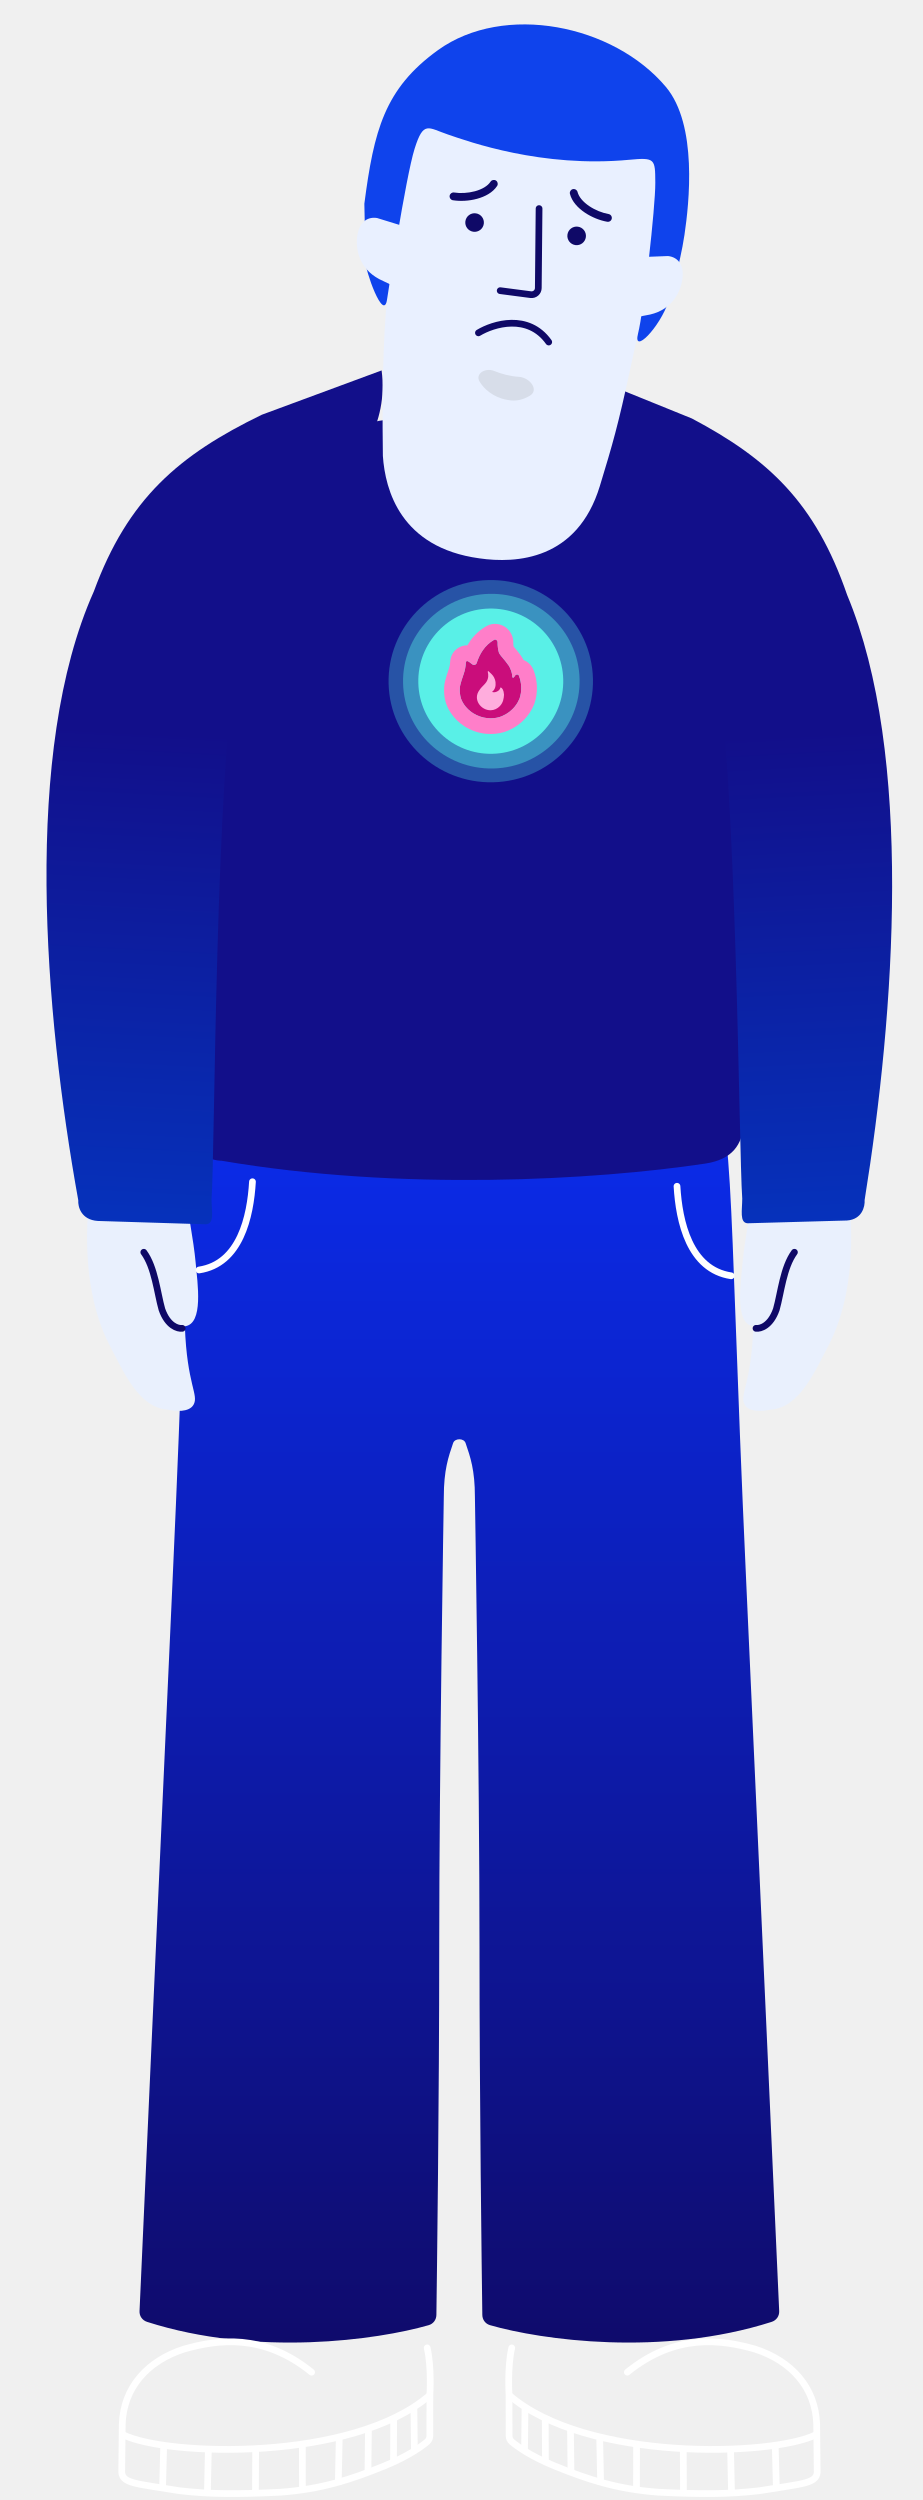
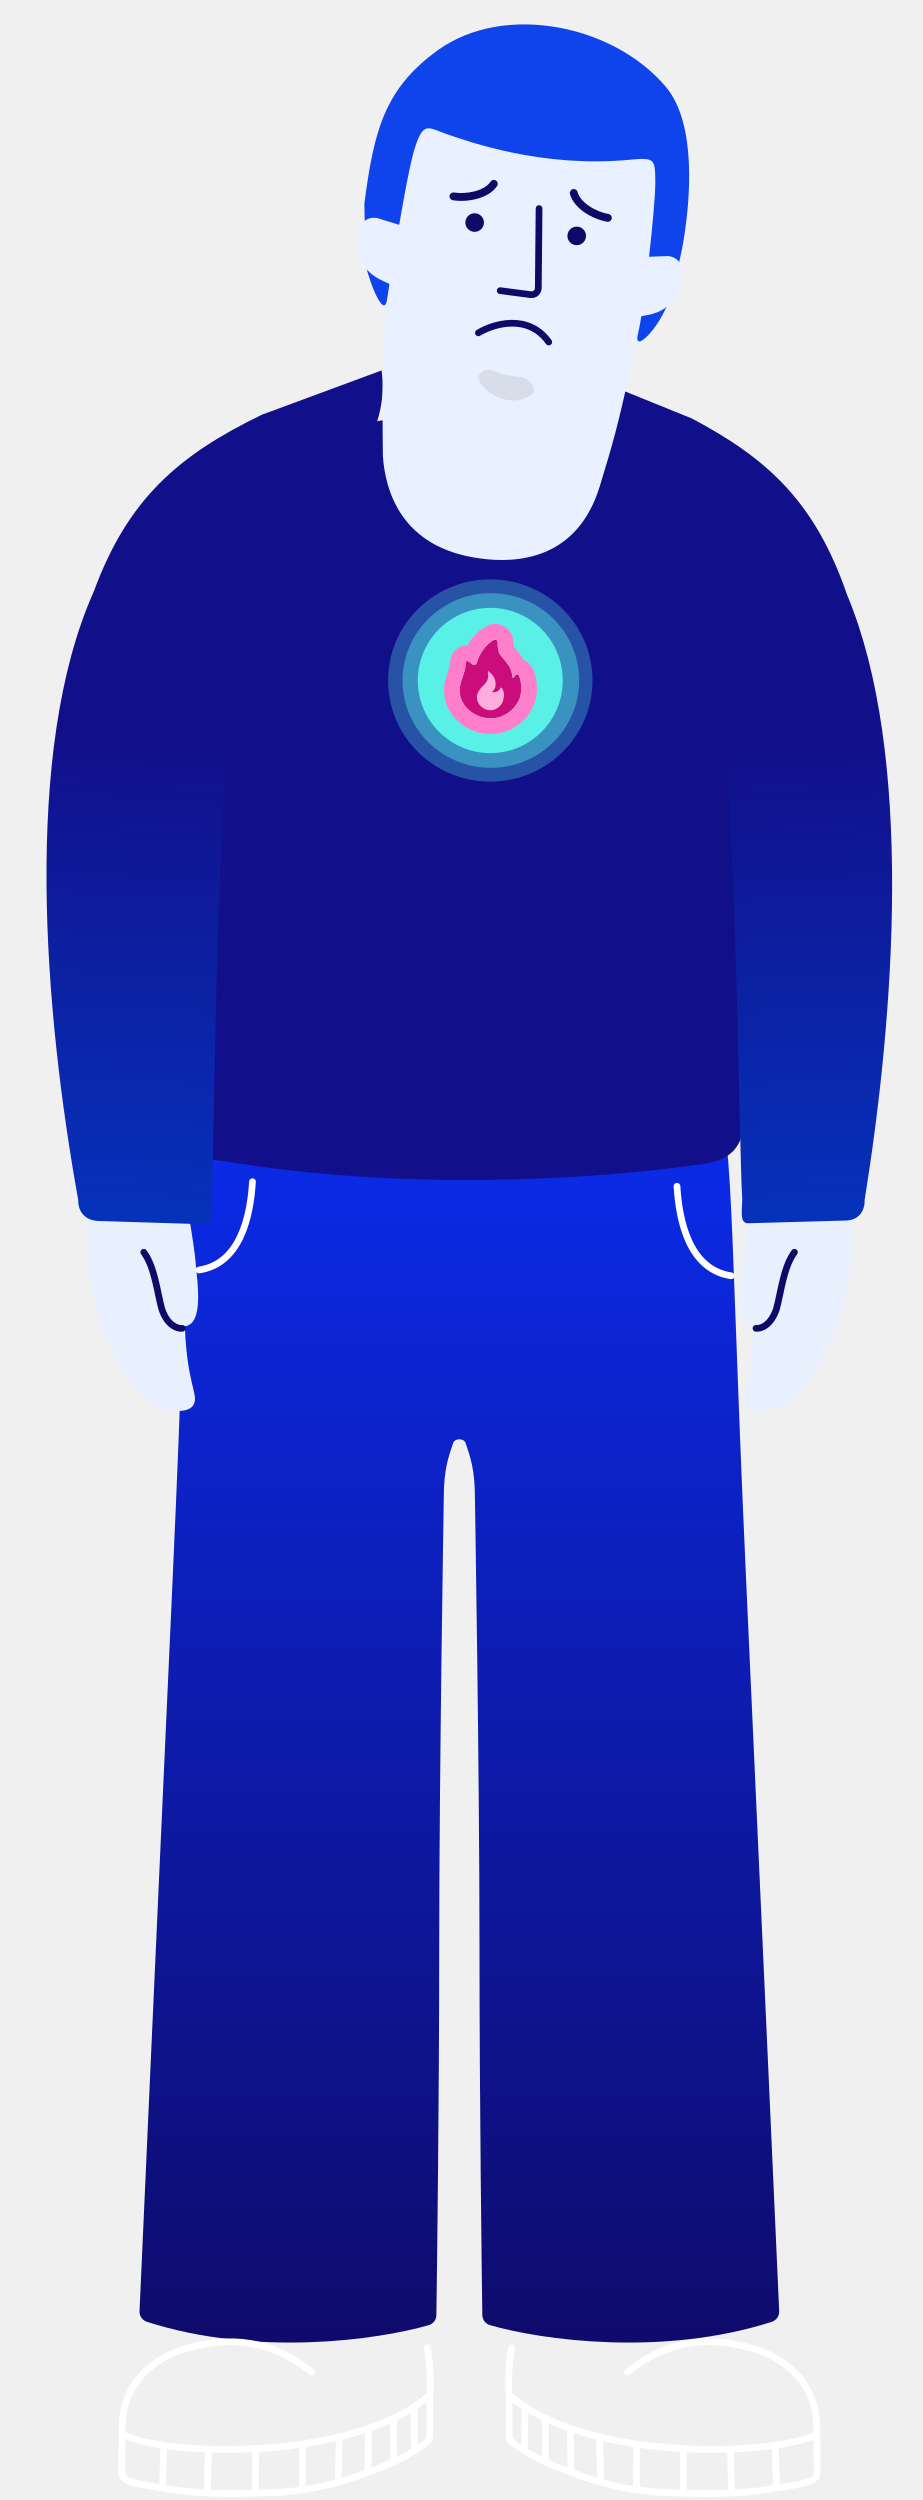
- <svg xmlns="http://www.w3.org/2000/svg" width="412" height="1116" fill="none">
-   <path fill-rule="evenodd" clip-rule="evenodd" d="M205.058 504.064c-60.017-.071-90.978-10.53-103.227-14.667-2.572-.869-4.32-1.46-5.337-1.616-4.703-.724-7.559 3.92-8.398 6.332-3.495 17.408-4.423 42.675-6.406 96.668-1.067 29.062-2.44 66.447-4.683 115.409-5.892 128.568-13.522 298.74-14.722 325.51-.099 2.21 1.275 4.12 3.384 4.79 48.909 15.66 102.824 8.07 125.71 1.46 2.046-.59 3.396-2.42 3.426-4.55.239-17.32 1.265-95.526 1.265-164.508 0-77.924 2.036-200.114 2.045-200.653v-.027c.003-11.94 2.036-17.85 4.164-24.036.775-2.253 4.782-2.253 5.557 0 2.129 6.186 4.162 12.096 4.165 24.036v.027c.009.539 2.044 122.729 2.044 200.653 0 68.982 1.026 147.188 1.265 164.508.03 2.13 1.38 3.96 3.427 4.55 22.885 6.61 76.8 14.2 125.709-1.46 2.11-.67 3.483-2.58 3.384-4.79-1.2-26.77-8.83-196.942-14.721-325.51-2.244-48.962-3.617-86.347-4.684-115.409-1.983-53.993-2.911-79.26-6.405-96.668-.84-2.412-3.695-7.056-8.399-6.332-1.017.156-2.764.747-5.337 1.616-12.248 4.137-43.21 14.596-103.226 14.667z" fill="url(#prefix__paint0_linear_328:53)" />
-   <path d="M302.211 529.543c.93 15.805 5.581 37.189 24.185 39.978" stroke="#fff" stroke-width="3" stroke-linecap="round" />
-   <path d="M333.058 323.532c-1.331-111.8-44.992-130.196-69.824-133.609-49.283-8.819-90.073-3.674-104.308 0-61.356 17.879-68.71 51.601-73.804 127.542-3.35 49.932-10.051 142.363-2.71 184.761 2.208 12.752 11.961 15.94 16.562 15.94 80.05 13.662 166.58 8.651 215.838 1.262 12.445-1.866 16.299-8.711 17.231-17.202 4.308-39.262.536-141.829 1.015-178.694z" fill="#120F8A" />
-   <path d="M370.084 600.182c6.28-12.349 11.306-31.255 9.512-58.589l-44.138-4.002s-3.101 16.408-3.953 25.861c-.851 9.453-3.667 27.543 4.791 28.6-.926 26.231-6.344 30.603-3.87 35.013 1.979 3.529 8.348 2.95 11.284 2.22 13.272-.711 20.031-17.118 26.374-29.103z" fill="#E9F0FD" />
-   <path d="M308.871 186.819l-49.189-19.932c-5.463 47.95 48.512 67.715 59.559 124.748 9.699 52.606 10.559 222.759 12.096 243.403 0 5.101-1.301 10.796 2.365 11.033l44.36-1.237c6.795-.472 8.101-6.272 7.905-9.112 13.485-83.616 21.862-199.091-7.802-270.123-14.231-41.35-35.24-60.746-69.294-78.78z" fill="url(#prefix__paint1_linear_328:53)" />
-   <path d="M48.74 600.182c-6.28-12.349-11.307-31.255-9.513-58.589l44.138-4.002s3.102 16.408 3.953 25.861 3.667 27.543-4.791 28.6c.927 26.231 6.345 30.603 3.87 35.013-1.979 3.529-8.347 2.95-11.284 2.22-13.272-.711-20.03-17.118-26.374-29.103z" fill="#E9F0FD" />
-   <path d="M116.898 185.131l53.452-19.775c6.223 48.288-52.441 67.868-64.145 125.2-10.26 52.886-10.222 224.12-11.778 244.887.03 5.134 1.478 10.873-2.512 11.091L43.6 545.032c-7.401-.514-8.858-6.358-8.66-9.215-15.163-84.228-24.948-200.488 6.949-271.803 15.26-41.531 38.028-60.93 75.009-78.883z" fill="url(#prefix__paint2_linear_328:53)" />
-   <path d="M81.344 592.969c-1.956.257-6.509-1.077-9.074-8.469-2.094-7.434-3.113-18.733-8.08-25.495M337.48 592.969c1.955.257 6.508-1.077 9.073-8.469 2.094-7.434 3.114-18.733 8.08-25.495" stroke="#0F0967" stroke-width="3" stroke-linecap="round" />
-   <ellipse rx="45.629" ry="45.146" transform="rotate(-1.361 12910.064 -9070.45) skewX(.001)" fill="#59F0E7" fill-opacity=".3" />
-   <ellipse rx="39.407" ry="38.99" transform="rotate(-1.361 12909.934 -9080.819) skewX(.001)" fill="#59F0E7" fill-opacity=".4" />
-   <ellipse rx="32.355" ry="32.423" transform="rotate(-1.361 12910.063 -9070.408) skewX(.001)" fill="#59F0E7" />
-   <mask id="prefix__a" maskUnits="userSpaceOnUse" x="196.515" y="277.34" width="44.175" height="51.006" fill="#000">
-     <path fill="#fff" d="M196.515 277.34h44.175v51.006h-44.175z" />
-     <path d="M227.811 298.497c.915 2.079.766 3.069.893 3.696.037.188.223.374.409.328.053-.014.095-.051.141-.081.217-.144.42-.415.601-.735.422-.748 1.468-.865 1.785-.066 1.303 3.286 1.385 7.043.276 10.237-.632 1.546-2.544 5.417-7.454 7.638-1.477.785-5.585 1.952-10.205.337-4.619-1.612-7.083-4.901-8.09-7.076-.401-.852-1.115-2.748-.899-5.718.059-1.531 1.49-5.582 1.669-6.065a17.559 17.559 0 001.007-5.189c.021-.572.448-.904.946-.622.258.146.534.316.784.486.409.292.758.562 1.069.83.648.558 1.785.313 2.042-.502.669-2.118 1.562-4.009 2.681-5.63a15.171 15.171 0 015.096-4.747c.721-.409 1.595.31 1.571 1.139a15.506 15.506 0 00.583 4.577.951.951 0 00.078.193c.501.908 1.256 1.722 1.922 2.539.293.28.493.658.786.938 1.574 1.971 1.869 2.495 2.309 3.493z" />
+ <svg xmlns="http://www.w3.org/2000/svg" width="412" height="1116" viewBox="0 0 412 1116" fill="none">
+   <path fill-rule="evenodd" clip-rule="evenodd" d="M205.058 504.064C145.041 503.993 114.08 493.534 101.831 489.397C99.259 488.528 97.511 487.937 96.494 487.781C91.791 487.057 88.935 491.701 88.096 494.113C84.601 511.521 83.673 536.788 81.69 590.781C80.623 619.843 79.25 657.228 77.007 706.19C71.115 834.758 63.485 1004.93 62.285 1031.7C62.186 1033.91 63.559 1035.82 65.669 1036.49C114.578 1052.15 168.493 1044.56 191.379 1037.95C193.425 1037.36 194.775 1035.53 194.805 1033.4C195.044 1016.08 196.07 937.874 196.07 868.892C196.07 790.968 198.106 668.778 198.115 668.239C198.115 668.222 198.115 668.228 198.115 668.212C198.118 656.272 200.151 650.362 202.279 644.176C203.054 641.923 207.061 641.923 207.836 644.176C209.965 650.362 211.998 656.272 212.001 668.212C212.001 668.228 212 668.222 212.001 668.239C212.01 668.778 214.045 790.968 214.045 868.892C214.045 937.874 215.071 1016.08 215.31 1033.4C215.34 1035.53 216.69 1037.36 218.737 1037.95C241.622 1044.56 295.537 1052.15 344.446 1036.49C346.556 1035.82 347.929 1033.91 347.83 1031.7C346.63 1004.93 339 834.758 333.109 706.19C330.865 657.228 329.492 619.843 328.425 590.781C326.442 536.788 325.514 511.521 322.02 494.113C321.18 491.701 318.325 487.057 313.621 487.781C312.604 487.937 310.857 488.528 308.284 489.397C296.036 493.534 265.074 503.993 205.058 504.064Z" fill="url(#paint0_linear_1259_4300)" />
+   <path d="M302.211 529.543C303.141 545.348 307.792 566.732 326.396 569.521" stroke="white" stroke-width="3" stroke-linecap="round" />
+   <path d="M333.058 323.532C331.727 211.732 288.066 193.336 263.234 189.923C213.951 181.104 173.161 186.249 158.926 189.923C97.57 207.802 90.216 241.524 85.122 317.465C81.772 367.397 75.071 459.828 82.412 502.226C84.62 514.978 94.373 518.166 98.974 518.166C179.024 531.828 265.554 526.817 314.812 519.428C327.257 517.562 331.111 510.717 332.043 502.226C336.351 462.964 332.579 360.397 333.058 323.532Z" fill="#120F8A" />
+   <path d="M370.084 600.182C376.364 587.833 381.39 568.927 379.596 541.593L335.458 537.591C335.458 537.591 332.357 553.999 331.505 563.452C330.654 572.905 327.838 590.995 336.296 592.052C335.37 618.283 329.952 622.655 332.426 627.065C334.405 630.594 340.774 630.015 343.71 629.285C356.982 628.574 363.741 612.167 370.084 600.182Z" fill="#E9F0FD" />
+   <path d="M308.871 186.819L259.682 166.887C254.219 214.837 308.194 234.602 319.241 291.635C328.94 344.241 329.8 514.394 331.337 535.038C331.337 540.139 330.036 545.834 333.702 546.071L378.062 544.834C384.857 544.362 386.163 538.562 385.967 535.722C399.452 452.106 407.829 336.631 378.165 265.599C363.934 224.249 342.925 204.853 308.871 186.819Z" fill="url(#paint1_linear_1259_4300)" />
+   <path d="M48.739 600.182C42.459 587.833 37.433 568.927 39.227 541.593L83.365 537.591C83.365 537.591 86.466 553.999 87.318 563.452C88.169 572.905 90.985 590.995 82.527 592.052C83.454 618.283 88.872 622.655 86.398 627.065C84.418 630.594 78.05 630.015 75.113 629.285C61.841 628.574 55.082 612.167 48.739 600.182Z" fill="#E9F0FD" />
+   <path d="M116.898 185.131L170.35 165.356C176.573 213.644 117.909 233.224 106.205 290.556C95.945 343.442 95.983 514.676 94.427 535.443C94.456 540.577 95.905 546.316 91.915 546.534L43.6 545.032C36.199 544.518 34.742 538.674 34.94 535.817C19.777 451.589 9.992 335.329 41.889 264.014C57.15 222.483 79.917 203.084 116.898 185.131Z" fill="url(#paint2_linear_1259_4300)" />
+   <path d="M81.344 592.969C79.388 593.226 74.835 591.892 72.27 584.5C70.176 577.066 69.157 565.767 64.19 559.005" stroke="#0F0967" stroke-width="3" stroke-linecap="round" />
+   <path d="M337.48 592.969C339.435 593.226 343.988 591.892 346.553 584.5C348.647 577.066 349.667 565.767 354.633 559.005" stroke="#0F0967" stroke-width="3" stroke-linecap="round" />
+   <ellipse rx="45.629" ry="45.146" transform="matrix(0.999718 -0.0237283 0.0237518 0.999718 218.867 303.776)" fill="#59F0E7" fill-opacity="0.3" />
+   <ellipse rx="39.407" ry="38.99" transform="matrix(0.999718 -0.0237283 0.0237518 0.999718 219.113 303.77)" fill="#59F0E7" fill-opacity="0.4" />
+   <ellipse rx="32.355" ry="32.423" transform="matrix(0.999718 -0.0237283 0.0237518 0.999718 218.866 303.776)" fill="#59F0E7" />
+   <mask id="path-13-outside-1_1259_4300" maskUnits="userSpaceOnUse" x="196.515" y="277.34" width="44.175" height="51.006" fill="black">
+     <rect fill="white" x="196.515" y="277.34" width="44.175" height="51.006" />
+     <path d="M227.811 298.497C228.726 300.576 228.577 301.566 228.704 302.193C228.741 302.381 228.927 302.567 229.113 302.521C229.166 302.507 229.208 302.47 229.254 302.44C229.471 302.296 229.674 302.025 229.855 301.705C230.277 300.957 231.323 300.84 231.64 301.639C232.943 304.925 233.025 308.682 231.916 311.876C231.284 313.422 229.372 317.293 224.462 319.514C222.985 320.299 218.877 321.466 214.257 319.851C209.638 318.239 207.174 314.95 206.167 312.775C205.766 311.923 205.052 310.027 205.268 307.057C205.327 305.526 206.758 301.475 206.937 300.992C207.658 299.01 207.898 297.068 207.944 295.803C207.965 295.231 208.392 294.899 208.89 295.181C209.148 295.327 209.424 295.497 209.674 295.667C210.083 295.959 210.432 296.229 210.743 296.497C211.391 297.055 212.528 296.81 212.785 295.995C213.454 293.877 214.347 291.986 215.466 290.365C216.806 288.355 218.604 286.728 220.562 285.618C221.283 285.209 222.157 285.928 222.133 286.757C222.097 287.96 222.219 289.549 222.716 291.334C222.735 291.401 222.761 291.466 222.794 291.527C223.295 292.435 224.05 293.249 224.716 294.066C225.009 294.346 225.209 294.724 225.502 295.004C227.076 296.975 227.371 297.499 227.811 298.497Z" />
  </mask>
-   <path d="M227.811 298.497c.915 2.079.766 3.069.893 3.696.037.188.223.374.409.328.053-.014.095-.051.141-.081.217-.144.42-.415.601-.735.422-.748 1.468-.865 1.785-.066 1.303 3.286 1.385 7.043.276 10.237-.632 1.546-2.544 5.417-7.454 7.638-1.477.785-5.585 1.952-10.205.337-4.619-1.612-7.083-4.901-8.09-7.076-.401-.852-1.115-2.748-.899-5.718.059-1.531 1.49-5.582 1.669-6.065a17.559 17.559 0 001.007-5.189c.021-.572.448-.904.946-.622.258.146.534.316.784.486.409.292.758.562 1.069.83.648.558 1.785.313 2.042-.502.669-2.118 1.562-4.009 2.681-5.63a15.171 15.171 0 015.096-4.747c.721-.409 1.595.31 1.571 1.139a15.506 15.506 0 00.583 4.577.951.951 0 00.078.193c.501.908 1.256 1.722 1.922 2.539.293.28.493.658.786.938 1.574 1.971 1.869 2.495 2.309 3.493z" fill="#CA0D7B" />
-   <path d="M228.704 302.193l6.862-1.38-6.862 1.38zm-.893-3.696l6.406-2.821-6.406 2.821zm-2.309-3.493l5.47-4.367-.294-.368-.34-.326-4.836 5.061zm-.786-.938l-5.426 4.422.275.338.315.301 4.836-5.061zm-1.922-2.539l-6.128 3.383 6.128-3.383zm-2.232-5.909l3.452 6.089-3.452-6.089zm-5.096 4.747l5.761 3.976.031-.045.03-.046-5.822-3.885zm-2.681 5.63l6.676 2.106-6.676-2.106zm-2.042.502l-4.568 5.304 4.568-5.304zm-1.069-.83l4.072-5.694-.066-.048-.068-.045-3.938 5.787zm-.784-.486l-3.445 6.093 3.445-6.093zm-1.953 5.811l6.561 2.44.01-.025.009-.025-6.58-2.39zm-1.669 6.065l6.982.508.008-.119.005-.119-6.995-.27zm.899 5.718l6.354-2.938-.012-.026-.012-.025-6.33 2.989zm8.09 7.076l2.31-6.608-.004-.001-2.306 6.609zm10.205-.337l-2.885-6.378-.204.092-.199.105 3.288 6.181zm7.454-7.638l6.48 2.648.07-.173.062-.177-6.612-2.298zm-.276-10.237l6.507-2.581-6.507 2.581zm-23.696-5.836l6.996.258-6.996-.258zm14.189-9.046l6.997.208-6.997-.208zm.583 4.577l6.743-1.879-6.743 1.879zm7.139 10.371l-6.095-3.442 6.095 3.442zm-.601.735l3.846 5.848-3.846-5.848zm-.141.081l-1.691-6.793 1.691 6.793zm6.453-1.708c.065.324.08.605.048.238-.02-.236-.059-.699-.148-1.26-.189-1.191-.554-2.537-1.249-4.115l-12.813 5.641c.117.267.175.439.202.53.025.086.032.127.034.14.004.025.008.057.025.248.006.072.021.264.042.453.021.199.06.516.134.886l13.725-2.761zm-1.349-5.137c-.787-1.787-1.497-2.85-3.245-5.039l-10.94 8.735c.767.961 1.051 1.358 1.176 1.552a.951.951 0 01.062.103c.015.028.047.092.134.29l12.813-5.641zm-3.879-5.733c.202.194.334.352.385.414.041.05.064.083-.012-.019-.047-.062-.194-.26-.363-.468a9.363 9.363 0 00-.796-.864l-9.672 10.121a4.684 4.684 0 01-.385-.413c-.041-.05-.064-.083.012.018.047.063.193.26.363.469.18.22.447.531.796.864l9.672-10.122zm-.196-.299c-.205-.252-.418-.504-.572-.688-.17-.203-.295-.354-.405-.491-.229-.288-.267-.366-.242-.32l-12.257 6.765c.904 1.637 2.371 3.268 2.624 3.578l10.852-8.844zm-13.033-10.115a22.195 22.195 0 00-7.466 6.95l11.645 7.771a8.203 8.203 0 012.726-2.543l-6.905-12.178zm-7.405 6.86c-1.573 2.279-2.749 4.821-3.594 7.499l13.351 4.213c.491-1.558 1.101-2.798 1.766-3.76l-11.523-7.952zm5.607 4.804a21.898 21.898 0 00-1.565-1.22l-8.143 11.388c.287.205.461.344.572.44l9.136-10.608zm-1.699-1.313c-.428-.292-.87-.563-1.277-.792l-6.89 12.186c.11.063.219.131.291.18l7.876-11.574zm-13.236 8.672a64.126 64.126 0 00-1.011 3.028c-.326 1.064-1.021 3.363-1.092 5.207l13.99.54c-.009.243-.035.352-.018.255.012-.071.039-.206.089-.411.099-.412.245-.929.416-1.489a52.521 52.521 0 01.668-2.025l.058-.164.022-.061-13.122-4.88zm-2.089 7.998c-.32 4.396.739 7.495 1.551 9.214l12.659-5.978c-.014-.032-.094-.201-.163-.526-.069-.328-.143-.885-.084-1.695l-13.963-1.015zm1.527 9.162c1.625 3.516 5.365 8.385 12.137 10.749l4.612-13.219c-2.466-.86-3.655-2.569-4.042-3.405l-12.707 5.875zm27.532 10.18a21.328 21.328 0 0011.05-11.368l-12.96-5.295c-.306.748-1.266 2.734-3.859 3.907l5.769 12.756zm11.182-11.718c1.673-4.818 1.527-10.306-.381-15.116l-13.014 5.161c.699 1.762.716 3.788.17 5.36l13.225 4.595zm-17.354-.841c.154-.081-.355.181-1.368.288a7.44 7.44 0 01-3.239-.378l-4.619 13.216c6.728 2.352 12.864.797 15.801-.765l-6.575-12.361zm-20.225-17.788a10.605 10.605 0 01-.591 3.057l13.159 4.78a24.618 24.618 0 001.423-7.321l-13.991-.516zm14.187-8.996c-.055 1.838.133 4.135.837 6.663l13.486-3.757a8.522 8.522 0 01-.329-2.49l-13.994-.416zm8.624 11.714c.034-.06.143-.248.343-.498a5.62 5.62 0 011.304-1.174l7.693 11.697c1.666-1.095 2.541-2.593 2.85-3.141l-12.19-6.884zm-17.65-4.375a5.836 5.836 0 014.2-3.942 5.67 5.67 0 015.001 1.247l-9.136 10.608c2.261 1.947 5.089 2.302 7.336 1.774 2.281-.536 4.93-2.243 5.95-5.474l-13.351-4.213zm17.904-2.181c-2.604 1.477-5.227.649-6.622-.41a5.725 5.725 0 01-2.256-4.748l13.994.416c.086-2.903-1.352-5.359-3.268-6.816-2.006-1.524-5.427-2.506-8.753-.62l6.905 12.178zm3.408 4.021c2.778-.692 4.95.508 6.001 1.415a6.535 6.535 0 012.143 3.67l-13.725 2.761a7.468 7.468 0 002.441 4.173c1.201 1.034 3.558 2.304 6.522 1.566l-3.382-13.585zm1.501-7.583c.25.453.421.897.536 1.31l-13.486 3.757c.152.547.376 1.123.693 1.698l12.257-6.765zm1.881 21.168a7.226 7.226 0 002.202-.961c.085-.055.154-.103.199-.134l.08-.056c.036-.026-.065.047-.185.126l-7.693-11.697a9.646 9.646 0 00-.233.159l-.019.014c-.026.019.079-.058.211-.144a6.778 6.778 0 012.056-.892l3.382 13.585zm-18.469-20.225c-2.166-1.225-5.339-1.577-8.092.336-2.447 1.7-3.226 4.274-3.294 6.121l13.991.516a6.231 6.231 0 01-2.707 4.859c-2.409 1.675-5.12 1.298-6.788.354l6.89-12.186zm25.812 9.97c-1.375-3.468-4.702-5.153-7.813-4.951-2.79.181-5.24 1.793-6.574 4.156l12.19 6.884a5.817 5.817 0 01-4.71 2.93c-2.403.156-5.048-1.189-6.107-3.858l13.014-5.161z" fill="#FF7EC9" mask="url(#prefix__a)" />
-   <path d="M223.134 315.208c-1.041 1.094-2.471 1.815-4.071 1.853-4.34.103-8.191-4.845-5.015-9.043 1.25-1.939 2.983-2.743 3.621-4.744.287-.77.339-1.764.249-2.373-.082-.227-.178-1.064-.18-1.141-.002-.076-.002-.076.074-.078l.075-.078.152-.003.468.447 1.013.968c.78.745 1.496 2.026 1.683 3.472.196 1.828-.225 3.365-1.572 4.39.615.214 1.224.2 1.904-.045 1.057-.407 1.651-1.032 1.86-1.877 0 0-.002-.076.074-.078l.076-.002c.615.215 1.322 1.114 1.449 3.249-.114 1.606-.299 3.443-1.86 5.083z" fill="#FFADDD" />
-   <path d="M183.227 55.495l55.588 7.266 60.502 7.908c-3.72 28.432-12.099 66.785-17.788 93.203-5.69 26.418-8.112 34.56-13.76 53.109-10.066 33.057-37.247 34.662-53.818 32.261-35.019-4.812-41.997-30.337-43.036-45.709-.186-12.917-.396-41.777 1.306-63.916 2.822-36.713 7.129-66.65 11.006-84.122z" fill="#E9F0FF" />
-   <path d="M231.66 168.221c-4.012-.258-7.789-1.288-11.066-2.625-3.903-1.592-8.667 1.218-6.461 4.809 3.343 5.44 9.096 7.682 12.526 8.131 3.654.79 7.018-.154 9.935-1.93 4.16-2.531-.075-8.073-4.934-8.385z" fill="#D7DDE9" />
-   <path d="M213.571 148.582c6.63-4.015 22.189-8.816 31.384 4.102" stroke="#0F0967" stroke-width="3" stroke-linecap="round" stroke-linejoin="round" />
-   <path d="M280.966 71.322c-39.164 3.71-71.915-8.187-80.936-11.25-9.021-3.062-10.973-6.319-14.959 6.35-3.986 12.667-12.258 67.036-12.258 67.036-1.446 11.055-10.081-13.407-9.625-16.901l-.541-25.596c4.265-32.603 8.92-51.347 32.897-68.61 29.45-21.205 78.31-11.385 101.693 16.43 14.25 16.951 10.403 51.926 8.319 65.997-2.084 14.071-7.018 29.471-7.018 29.471-4.017 12.116-16.202 24.38-13.709 14.617 2.494-9.763 7.755-56.48 7.696-67.184l-.001-.28c-.057-10.437-.061-11.17-11.558-10.08z" fill="#0F43EC" />
-   <path d="M168.307 97.317l10.302 3.174 4.528 30.764-12.032-5.783c-10.097-4.363-12.139-12.855-11.763-18.737.46-7.192 4.36-10.144 8.965-9.418zM298.193 114.295l-10.772.418-12.291 28.566 13.115-2.496c10.881-1.621 15.038-9.303 16.188-15.084 1.406-7.068-1.603-10.922-6.24-11.404z" fill="#E9F0FF" />
-   <path d="M221.907 83.02a1.749 1.749 0 10-2.928-1.917l2.928 1.917zm-19.212 2.912a1.75 1.75 0 00-.556 3.455l.556-3.455zm16.284-4.829c-1.261 1.926-3.777 3.403-6.936 4.262-3.12.85-6.576 1.013-9.348.567l-.556 3.455c3.281.528 7.24.33 10.822-.645 3.543-.964 7.015-2.772 8.946-5.722l-2.928-1.917zM254.424 86.563a1.75 1.75 0 113.392-.864l-3.392.864zm17.23 8.98a1.75 1.75 0 11-.594 3.449l.594-3.45zm-13.838-9.844c.568 2.23 2.469 4.442 5.179 6.28 2.676 1.813 5.893 3.087 8.659 3.564l-.594 3.449c-3.274-.564-6.956-2.034-10.029-4.117-3.038-2.06-5.736-4.895-6.607-8.312l3.392-.864z" fill="#0F0967" />
-   <ellipse rx="4.151" ry="4.149" transform="rotate(7.446 -657.426 1677.577) skewX(-.007)" fill="#0F0967" />
-   <ellipse rx="4.151" ry="4.149" transform="rotate(7.446 -680.403 2030.632) skewX(-.007)" fill="#0F0967" />
-   <path d="M240.64 93.106l-.343 35.481a3 3 0 01-3.389 2.946l-13.622-1.78" stroke="#0F0967" stroke-width="3" stroke-linecap="round" />
-   <path d="M190.695 1048.1c2.009 8.68 1.204 21.07 1.204 21.07l-.022 18.14c-.002 1.03-.403 2.02-1.193 2.69-2.351 1.98-8.33 6.42-19.236 10.85-14.669 5.95-27.734 10.31-46.3 11.68-19.254.92-31.402.92-45.154-.69-19.636-3.3-26.12-3.02-25.651-9.28l.227-20.33c.48-16.33 11.225-28.37 27.552-33.6 14.85-4.19 35.214-7.3 56.971 10.31" stroke="#fff" stroke-width="3" stroke-linecap="round" />
-   <path d="M55.144 1086.97c19.578 9.53 102.379 12.07 136.756-17.81M93.022 1093.26l-.443 19.5M114.122 1093.96l-.088 18.36M134.963 1090.26l.039 22.02M151.445 1088.15l-.448 21M164.483 1083.84l-.236 19.99M175.738 1079.57l-.082 19.99M184.766 1074.67l.226 19.99M73.065 1091.91l-.489 18.39" stroke="#fff" stroke-width="3" />
-   <path d="M228.44 1048.1c-2.009 8.68-1.205 21.07-1.205 21.07l.023 18.14c.001 1.03.403 2.02 1.193 2.69 2.351 1.98 8.33 6.42 19.235 10.85 14.67 5.95 27.735 10.31 46.301 11.68 19.253.92 31.401.92 45.154-.69 19.635-3.3 26.12-3.02 25.651-9.28l-.228-20.33c-.48-16.33-11.224-28.37-27.551-33.6-14.85-4.19-35.214-7.3-56.972 10.31" stroke="#fff" stroke-width="3" stroke-linecap="round" />
-   <path d="M363.991 1086.97c-19.578 9.53-102.379 12.07-136.757-17.81M326.112 1093.26l.444 19.5M305.013 1093.96l.087 18.36M284.171 1090.26l-.038 22.02M267.69 1088.15l.448 21M254.652 1083.84l.235 19.99M243.396 1079.57l.083 19.99M234.368 1074.67l-.225 19.99M346.07 1091.91l.488 18.39" stroke="#fff" stroke-width="3" />
-   <path d="M112.701 527.525c-.917 15.576-5.501 36.65-23.838 39.398" stroke="#fff" stroke-width="3" stroke-linecap="round" />
+   <path d="M227.811 298.497C228.726 300.576 228.577 301.566 228.704 302.193C228.741 302.381 228.927 302.567 229.113 302.521C229.166 302.507 229.208 302.47 229.254 302.44C229.471 302.296 229.674 302.025 229.855 301.705C230.277 300.957 231.323 300.84 231.64 301.639C232.943 304.925 233.025 308.682 231.916 311.876C231.284 313.422 229.372 317.293 224.462 319.514C222.985 320.299 218.877 321.466 214.257 319.851C209.638 318.239 207.174 314.95 206.167 312.775C205.766 311.923 205.052 310.027 205.268 307.057C205.327 305.526 206.758 301.475 206.937 300.992C207.658 299.01 207.898 297.068 207.944 295.803C207.965 295.231 208.392 294.899 208.89 295.181C209.148 295.327 209.424 295.497 209.674 295.667C210.083 295.959 210.432 296.229 210.743 296.497C211.391 297.055 212.528 296.81 212.785 295.995C213.454 293.877 214.347 291.986 215.466 290.365C216.806 288.355 218.604 286.728 220.562 285.618C221.283 285.209 222.157 285.928 222.133 286.757C222.097 287.96 222.219 289.549 222.716 291.334C222.735 291.401 222.761 291.466 222.794 291.527C223.295 292.435 224.05 293.249 224.716 294.066C225.009 294.346 225.209 294.724 225.502 295.004C227.076 296.975 227.371 297.499 227.811 298.497Z" fill="#CA0D7B" />
+   <path d="M228.704 302.193L235.566 300.813L235.566 300.813L228.704 302.193ZM227.811 298.497L234.217 295.676L234.217 295.676L227.811 298.497ZM225.502 295.004L230.972 290.637L230.678 290.269L230.338 289.943L225.502 295.004ZM224.716 294.066L219.29 298.488L219.565 298.826L219.88 299.127L224.716 294.066ZM222.794 291.527L216.666 294.91L216.666 294.91L222.794 291.527ZM220.562 285.618L224.014 291.707L224.014 291.707L220.562 285.618ZM215.466 290.365L221.227 294.341L221.258 294.296L221.288 294.25L215.466 290.365ZM212.785 295.995L219.461 298.101L219.461 298.101L212.785 295.995ZM210.743 296.497L206.175 301.801L206.175 301.801L210.743 296.497ZM209.674 295.667L213.746 289.973L213.68 289.925L213.612 289.88L209.674 295.667ZM208.89 295.181L205.445 301.274L205.445 301.274L208.89 295.181ZM206.937 300.992L213.498 303.432L213.508 303.407L213.517 303.382L206.937 300.992ZM205.268 307.057L212.25 307.565L212.258 307.446L212.263 307.327L205.268 307.057ZM206.167 312.775L212.521 309.837L212.509 309.811L212.497 309.786L206.167 312.775ZM214.257 319.851L216.567 313.243L216.563 313.242L214.257 319.851ZM224.462 319.514L221.577 313.136L221.373 313.228L221.174 313.333L224.462 319.514ZM231.916 311.876L238.396 314.524L238.466 314.351L238.528 314.174L231.916 311.876ZM231.64 301.639L238.147 299.058L238.147 299.058L231.64 301.639ZM207.944 295.803L214.94 296.061L214.94 296.061L207.944 295.803ZM222.133 286.757L229.13 286.965L229.13 286.965L222.133 286.757ZM222.716 291.334L229.459 289.455L229.459 289.455L222.716 291.334ZM229.855 301.705L223.76 298.263L223.76 298.263L229.855 301.705ZM229.254 302.44L233.1 308.288L233.1 308.288L229.254 302.44ZM229.113 302.521L227.422 295.728L227.422 295.728L229.113 302.521ZM235.566 300.813C235.631 301.137 235.646 301.418 235.614 301.051C235.594 300.815 235.555 300.352 235.466 299.791C235.277 298.6 234.912 297.254 234.217 295.676L221.404 301.317C221.521 301.584 221.579 301.756 221.606 301.847C221.631 301.933 221.638 301.974 221.64 301.987C221.644 302.012 221.648 302.044 221.665 302.235C221.671 302.307 221.686 302.499 221.707 302.688C221.728 302.887 221.767 303.204 221.841 303.574L235.566 300.813ZM234.217 295.676C233.43 293.889 232.72 292.826 230.972 290.637L220.032 299.372C220.799 300.333 221.083 300.73 221.208 300.924C221.252 300.991 221.264 301.015 221.27 301.027C221.285 301.055 221.317 301.119 221.404 301.317L234.217 295.676ZM230.338 289.943C230.54 290.137 230.672 290.295 230.723 290.357C230.764 290.407 230.787 290.44 230.711 290.338C230.664 290.276 230.517 290.078 230.348 289.87C230.168 289.649 229.901 289.339 229.552 289.006L219.88 299.127C219.678 298.934 219.546 298.776 219.495 298.714C219.454 298.664 219.431 298.631 219.507 298.732C219.554 298.795 219.7 298.992 219.87 299.201C220.05 299.421 220.317 299.732 220.666 300.065L230.338 289.943ZM230.142 289.644C229.937 289.392 229.724 289.14 229.57 288.956C229.4 288.753 229.275 288.602 229.165 288.465C228.936 288.177 228.898 288.099 228.923 288.145L216.666 294.91C217.57 296.547 219.037 298.178 219.29 298.488L230.142 289.644ZM217.109 279.529C214.224 281.165 211.606 283.538 209.643 286.479L221.288 294.25C222.007 293.173 222.985 292.291 224.014 291.707L217.109 279.529ZM209.704 286.389C208.131 288.668 206.955 291.21 206.11 293.888L219.461 298.101C219.952 296.543 220.562 295.303 221.227 294.341L209.704 286.389ZM215.311 291.193C214.8 290.752 214.275 290.352 213.746 289.973L205.603 301.361C205.89 301.566 206.064 301.705 206.175 301.801L215.311 291.193ZM213.612 289.88C213.184 289.588 212.742 289.317 212.335 289.088L205.445 301.274C205.555 301.337 205.664 301.405 205.736 301.454L213.612 289.88ZM200.376 298.552C200.242 298.913 199.795 300.176 199.365 301.58C199.039 302.644 198.344 304.943 198.273 306.787L212.263 307.327C212.254 307.57 212.228 307.679 212.245 307.582C212.257 307.511 212.284 307.376 212.334 307.171C212.433 306.759 212.579 306.242 212.75 305.682C212.918 305.134 213.093 304.604 213.237 304.181C213.308 303.971 213.37 303.792 213.418 303.657C213.442 303.589 213.461 303.534 213.476 303.493C213.492 303.449 213.499 303.431 213.498 303.432L200.376 298.552ZM198.287 306.55C197.967 310.946 199.026 314.045 199.838 315.764L212.497 309.786C212.483 309.754 212.403 309.585 212.334 309.26C212.265 308.932 212.191 308.375 212.25 307.565L198.287 306.55ZM199.814 315.712C201.439 319.228 205.179 324.097 211.951 326.461L216.563 313.242C214.097 312.382 212.908 310.673 212.521 309.837L199.814 315.712ZM227.346 325.892C234.574 322.623 237.439 316.866 238.396 314.524L225.436 309.229C225.13 309.977 224.17 311.963 221.577 313.136L227.346 325.892ZM238.528 314.174C240.201 309.356 240.055 303.868 238.147 299.058L225.133 304.219C225.832 305.981 225.849 308.007 225.303 309.579L238.528 314.174ZM221.174 313.333C221.328 313.252 220.819 313.514 219.806 313.621C218.882 313.718 217.758 313.66 216.567 313.243L211.948 326.459C218.676 328.811 224.812 327.256 227.749 325.694L221.174 313.333ZM200.949 295.545C200.922 296.278 200.771 297.466 200.358 298.602L213.517 303.382C214.545 300.553 214.873 297.859 214.94 296.061L200.949 295.545ZM215.136 286.549C215.081 288.387 215.269 290.684 215.973 293.212L229.459 289.455C229.169 288.413 229.113 287.534 229.13 286.965L215.136 286.549ZM223.76 298.263C223.794 298.203 223.903 298.015 224.103 297.765C224.283 297.54 224.702 297.055 225.407 296.591L233.1 308.288C234.766 307.193 235.641 305.695 235.95 305.147L223.76 298.263ZM206.11 293.888C206.872 291.473 208.824 290.295 210.31 289.946C211.763 289.605 213.698 289.803 215.311 291.193L206.175 301.801C208.436 303.748 211.264 304.103 213.511 303.575C215.792 303.039 218.441 301.332 219.461 298.101L206.11 293.888ZM224.014 291.707C221.41 293.184 218.787 292.356 217.392 291.297C216.087 290.305 215.074 288.623 215.136 286.549L229.13 286.965C229.216 284.062 227.778 281.606 225.862 280.149C223.856 278.625 220.435 277.643 217.109 279.529L224.014 291.707ZM227.422 295.728C230.2 295.036 232.372 296.236 233.423 297.143C234.47 298.046 235.264 299.309 235.566 300.813L221.841 303.574C222.181 305.265 223.086 306.715 224.282 307.747C225.483 308.781 227.84 310.051 230.804 309.313L227.422 295.728ZM228.923 288.145C229.173 288.598 229.344 289.042 229.459 289.455L215.973 293.212C216.125 293.759 216.349 294.335 216.666 294.91L228.923 288.145ZM230.804 309.313C231.917 309.036 232.695 308.555 233.006 308.352C233.091 308.297 233.16 308.249 233.205 308.218C233.246 308.189 233.282 308.164 233.285 308.162C233.321 308.136 233.22 308.209 233.1 308.288L225.407 296.591C225.327 296.644 225.262 296.688 225.222 296.716C225.202 296.731 225.185 296.743 225.174 296.75C225.164 296.757 225.155 296.764 225.155 296.764C225.129 296.783 225.234 296.706 225.366 296.62C225.632 296.447 226.362 295.992 227.422 295.728L230.804 309.313ZM212.335 289.088C210.169 287.863 206.996 287.511 204.243 289.424C201.796 291.124 201.017 293.698 200.949 295.545L214.94 296.061C214.893 297.336 214.337 299.458 212.233 300.92C209.824 302.595 207.113 302.218 205.445 301.274L212.335 289.088ZM238.147 299.058C236.772 295.59 233.445 293.905 230.334 294.107C227.544 294.288 225.094 295.9 223.76 298.263L235.95 305.147C235.038 306.762 233.323 307.942 231.24 308.077C228.837 308.233 226.192 306.888 225.133 304.219L238.147 299.058Z" fill="#FF7EC9" mask="url(#path-13-outside-1_1259_4300)" />
+   <path d="M223.134 315.208C222.093 316.302 220.663 317.023 219.063 317.061C214.723 317.164 210.872 312.216 214.048 308.018C215.298 306.079 217.031 305.275 217.669 303.274C217.956 302.504 218.008 301.51 217.918 300.901C217.836 300.674 217.74 299.837 217.738 299.76C217.736 299.684 217.736 299.684 217.812 299.682L217.887 299.604C217.963 299.602 217.963 299.602 218.039 299.601C218.195 299.75 218.351 299.899 218.507 300.048C218.819 300.346 219.208 300.718 219.52 301.016C220.3 301.761 221.016 303.042 221.203 304.488C221.399 306.316 220.978 307.853 219.631 308.878C220.246 309.092 220.855 309.078 221.535 308.833C222.592 308.426 223.186 307.801 223.395 306.956C223.395 306.956 223.393 306.88 223.469 306.878L223.545 306.876C224.16 307.091 224.867 307.99 224.994 310.125C224.88 311.731 224.695 313.568 223.134 315.208Z" fill="#FFADDD" />
+   <path d="M183.227 55.495L238.815 62.761L299.317 70.669C295.597 99.101 287.218 137.454 281.529 163.872C275.839 190.29 273.417 198.432 267.769 216.981C257.703 250.038 230.522 251.643 213.951 249.242C178.932 244.43 171.954 218.905 170.915 203.533C170.729 190.616 170.519 161.756 172.221 139.617C175.043 102.904 179.35 72.966 183.227 55.495Z" fill="#E9F0FF" />
+   <path d="M231.66 168.221C227.648 167.963 223.871 166.933 220.594 165.596C216.691 164.004 211.927 166.814 214.133 170.405C217.476 175.845 223.229 178.087 226.659 178.536C230.313 179.326 233.677 178.382 236.594 176.606C240.754 174.075 236.519 168.533 231.66 168.221Z" fill="#D7DDE9" />
+   <path d="M213.571 148.582C220.201 144.567 235.76 139.766 244.955 152.684" stroke="#0F0967" stroke-width="3" stroke-linecap="round" stroke-linejoin="round" />
+   <path d="M280.966 71.322C241.802 75.032 209.051 63.135 200.03 60.072C191.009 57.01 189.057 53.753 185.071 66.421C181.085 79.089 172.813 133.458 172.813 133.458C171.367 144.513 162.732 120.051 163.188 116.557L162.647 90.961C166.912 58.358 171.567 39.614 195.544 22.351C224.994 1.146 273.854 10.966 297.237 38.782C311.487 55.732 307.64 90.707 305.556 104.778C303.472 118.849 298.538 134.249 298.538 134.249C294.521 146.365 282.336 158.629 284.829 148.866C287.323 139.103 292.584 92.386 292.525 81.682L292.524 81.402C292.467 70.965 292.463 70.232 280.966 71.322Z" fill="#0F43EC" />
+   <path d="M168.307 97.317L178.609 100.491L183.137 131.255L171.105 125.472C161.008 121.109 158.966 112.617 159.342 106.735C159.802 99.543 163.702 96.591 168.307 97.317Z" fill="#E9F0FF" />
+   <path d="M298.193 114.295L287.421 114.713L275.13 143.279L288.245 140.783C299.126 139.162 303.283 131.48 304.433 125.699C305.839 118.631 302.83 114.777 298.193 114.295Z" fill="#E9F0FF" />
+   <path d="M221.907 83.02C222.437 82.211 222.211 81.126 221.402 80.597C220.593 80.068 219.509 80.294 218.979 81.103L221.907 83.02ZM202.695 85.932C201.741 85.779 200.843 86.428 200.689 87.382C200.535 88.336 201.185 89.234 202.139 89.387L202.695 85.932ZM218.979 81.103C217.718 83.029 215.202 84.506 212.043 85.365C208.923 86.214 205.467 86.377 202.695 85.932L202.139 89.387C205.42 89.915 209.379 89.717 212.961 88.742C216.504 87.778 219.976 85.97 221.907 83.02L218.979 81.103Z" fill="#0F0967" />
+   <path d="M254.424 86.563C254.185 85.627 254.751 84.674 255.688 84.435C256.624 84.197 257.577 84.762 257.816 85.699L254.424 86.563ZM271.654 95.543C272.607 95.707 273.246 96.612 273.082 97.564C272.918 98.517 272.013 99.156 271.06 98.992L271.654 95.543ZM257.816 85.699C258.384 87.929 260.285 90.141 262.995 91.978C265.671 93.792 268.888 95.066 271.654 95.543L271.06 98.992C267.786 98.428 264.104 96.958 261.031 94.875C257.993 92.816 255.295 89.98 254.424 86.563L257.816 85.699Z" fill="#0F0967" />
+   <ellipse rx="4.151" ry="4.149" transform="matrix(0.991568 0.129608 -0.129734 0.991546 211.884 99.353)" fill="#0F0967" />
+   <ellipse rx="4.151" ry="4.149" transform="matrix(0.991568 0.129608 -0.129734 0.991546 257.449 105.308)" fill="#0F0967" />
+   <path d="M240.64 93.106L240.297 128.587C240.279 130.387 238.692 131.766 236.908 131.533L223.286 129.753" stroke="#0F0967" stroke-width="3" stroke-linecap="round" />
+   <path d="M190.695 1048.1C192.704 1056.78 191.899 1069.17 191.899 1069.17L191.877 1087.31C191.875 1088.34 191.474 1089.33 190.684 1090C188.333 1091.98 182.354 1096.42 171.448 1100.85C156.779 1106.8 143.714 1111.16 125.148 1112.53C105.894 1113.45 93.746 1113.45 79.994 1111.84C60.358 1108.54 53.874 1108.82 54.343 1102.56L54.57 1082.23C55.051 1065.9 65.795 1053.86 82.122 1048.63C96.972 1044.44 117.336 1041.33 139.093 1058.94" stroke="white" stroke-width="3" stroke-linecap="round" />
+   <path d="M55.144 1086.97C74.722 1096.5 157.523 1099.04 191.9 1069.16" stroke="white" stroke-width="3" />
+   <path d="M93.022 1093.26L92.579 1112.76" stroke="white" stroke-width="3" />
+   <path d="M114.122 1093.96L114.034 1112.32" stroke="white" stroke-width="3" />
+   <path d="M134.963 1090.26L135.002 1112.28" stroke="white" stroke-width="3" />
+   <path d="M151.445 1088.15L150.997 1109.15" stroke="white" stroke-width="3" />
+   <path d="M164.483 1083.84L164.247 1103.83" stroke="white" stroke-width="3" />
+   <path d="M175.738 1079.57L175.656 1099.56" stroke="white" stroke-width="3" />
+   <path d="M184.766 1074.67L184.992 1094.66" stroke="white" stroke-width="3" />
+   <path d="M73.065 1091.91L72.576 1110.3" stroke="white" stroke-width="3" />
+   <path d="M228.44 1048.1C226.431 1056.78 227.235 1069.17 227.235 1069.17L227.258 1087.31C227.259 1088.34 227.661 1089.33 228.451 1090C230.802 1091.98 236.781 1096.42 247.686 1100.85C262.356 1106.8 275.421 1111.16 293.987 1112.53C313.24 1113.45 325.388 1113.45 339.141 1111.84C358.776 1108.54 365.261 1108.82 364.792 1102.56L364.564 1082.23C364.084 1065.9 353.34 1053.86 337.013 1048.63C322.163 1044.44 301.799 1041.33 280.041 1058.94" stroke="white" stroke-width="3" stroke-linecap="round" />
+   <path d="M363.991 1086.97C344.413 1096.5 261.612 1099.04 227.234 1069.16" stroke="white" stroke-width="3" />
+   <path d="M326.112 1093.26L326.556 1112.76" stroke="white" stroke-width="3" />
+   <path d="M305.013 1093.96L305.1 1112.32" stroke="white" stroke-width="3" />
+   <path d="M284.171 1090.26L284.133 1112.28" stroke="white" stroke-width="3" />
+   <path d="M267.69 1088.15L268.138 1109.15" stroke="white" stroke-width="3" />
+   <path d="M254.652 1083.84L254.887 1103.83" stroke="white" stroke-width="3" />
+   <path d="M243.396 1079.57L243.479 1099.56" stroke="white" stroke-width="3" />
+   <path d="M234.368 1074.67L234.143 1094.66" stroke="white" stroke-width="3" />
+   <path d="M346.07 1091.91L346.558 1110.3" stroke="white" stroke-width="3" />
+   <path d="M112.701 527.525C111.784 543.101 107.2 564.175 88.863 566.923" stroke="white" stroke-width="3" stroke-linecap="round" />
  <defs>
-     <linearGradient id="prefix__paint0_linear_328:53" x1="171.01" y1="487.705" x2="171.01" y2="1045.59" gradientUnits="userSpaceOnUse">
+     <linearGradient id="paint0_linear_1259_4300" x1="171.01" y1="487.705" x2="171.01" y2="1045.59" gradientUnits="userSpaceOnUse">
      <stop stop-color="#0B2CED" />
      <stop offset="1" stop-color="#0F0B6C" />
    </linearGradient>
-     <linearGradient id="prefix__paint1_linear_328:53" x1="329.841" y1="328.479" x2="343.796" y2="592.721" gradientUnits="userSpaceOnUse">
+     <linearGradient id="paint1_linear_1259_4300" x1="329.841" y1="328.479" x2="343.796" y2="592.721" gradientUnits="userSpaceOnUse">
      <stop stop-color="#120F8A" />
      <stop offset="1" stop-color="#0339C6" />
    </linearGradient>
-     <linearGradient id="prefix__paint2_linear_328:53" x1="94.873" y1="327.575" x2="80.497" y2="593.385" gradientUnits="userSpaceOnUse">
+     <linearGradient id="paint2_linear_1259_4300" x1="94.873" y1="327.575" x2="80.497" y2="593.385" gradientUnits="userSpaceOnUse">
      <stop stop-color="#120F8A" />
      <stop offset="1" stop-color="#0339C6" />
    </linearGradient>
  </defs>
</svg>
